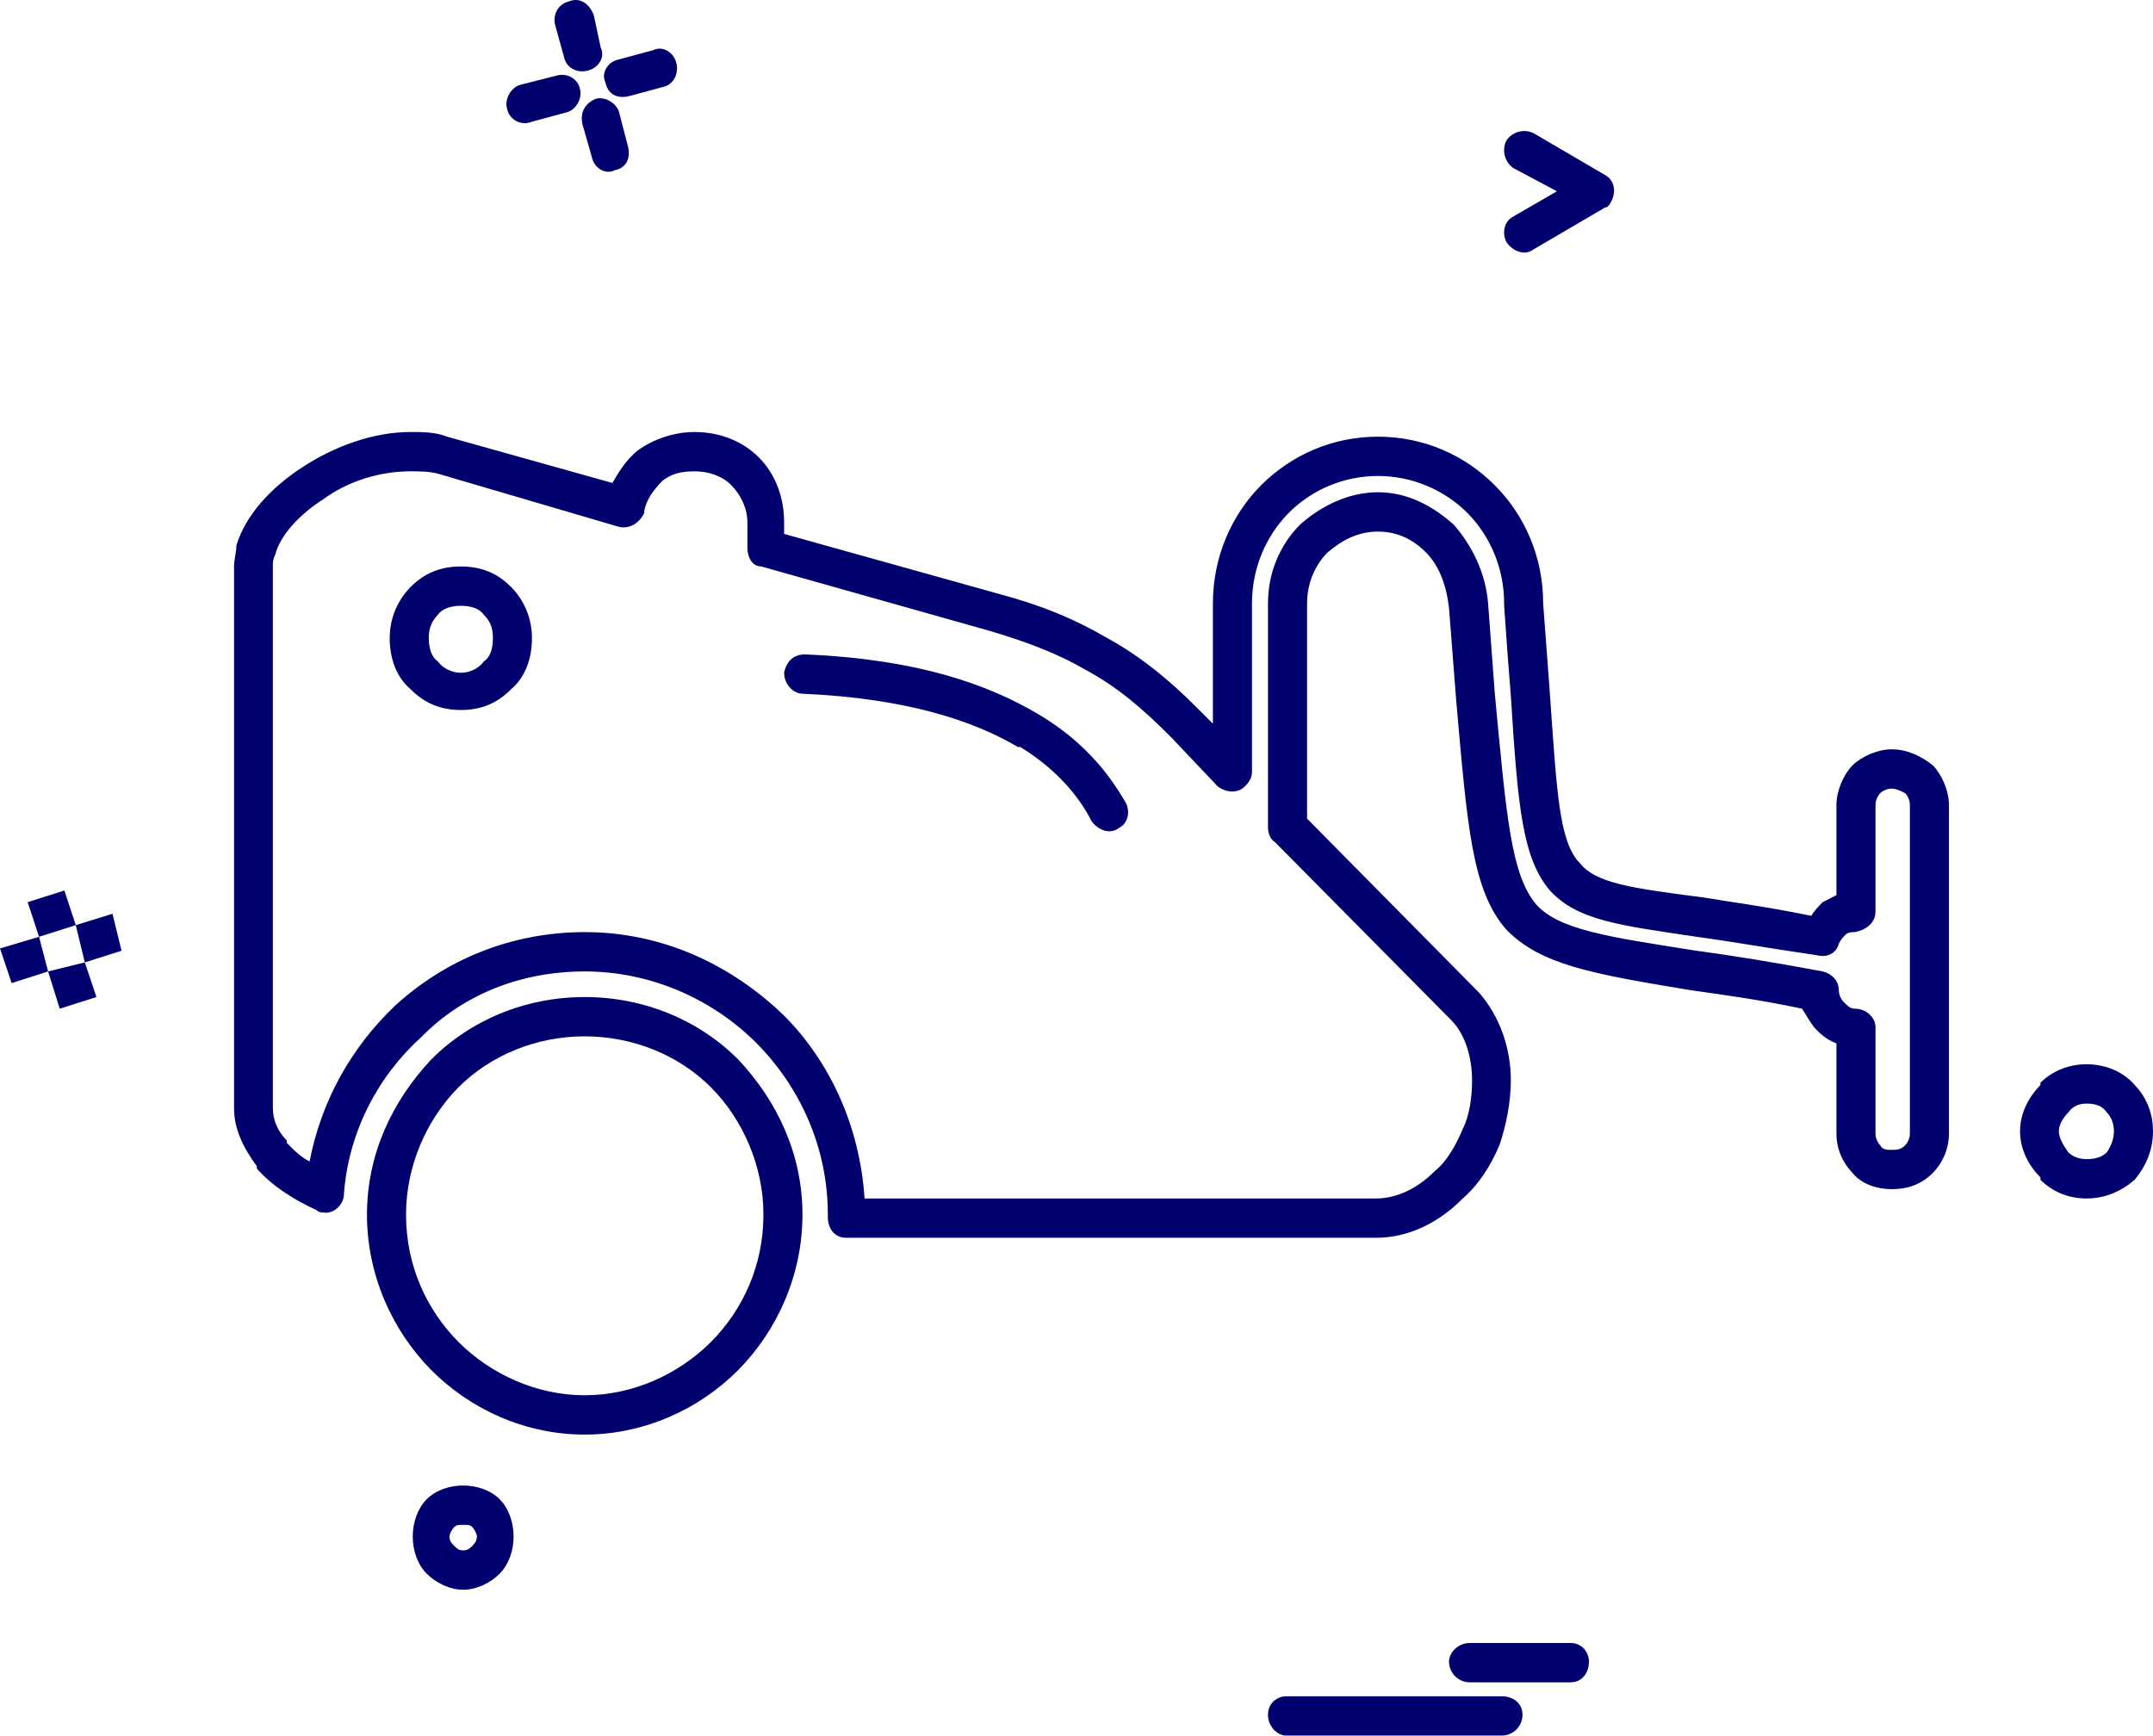
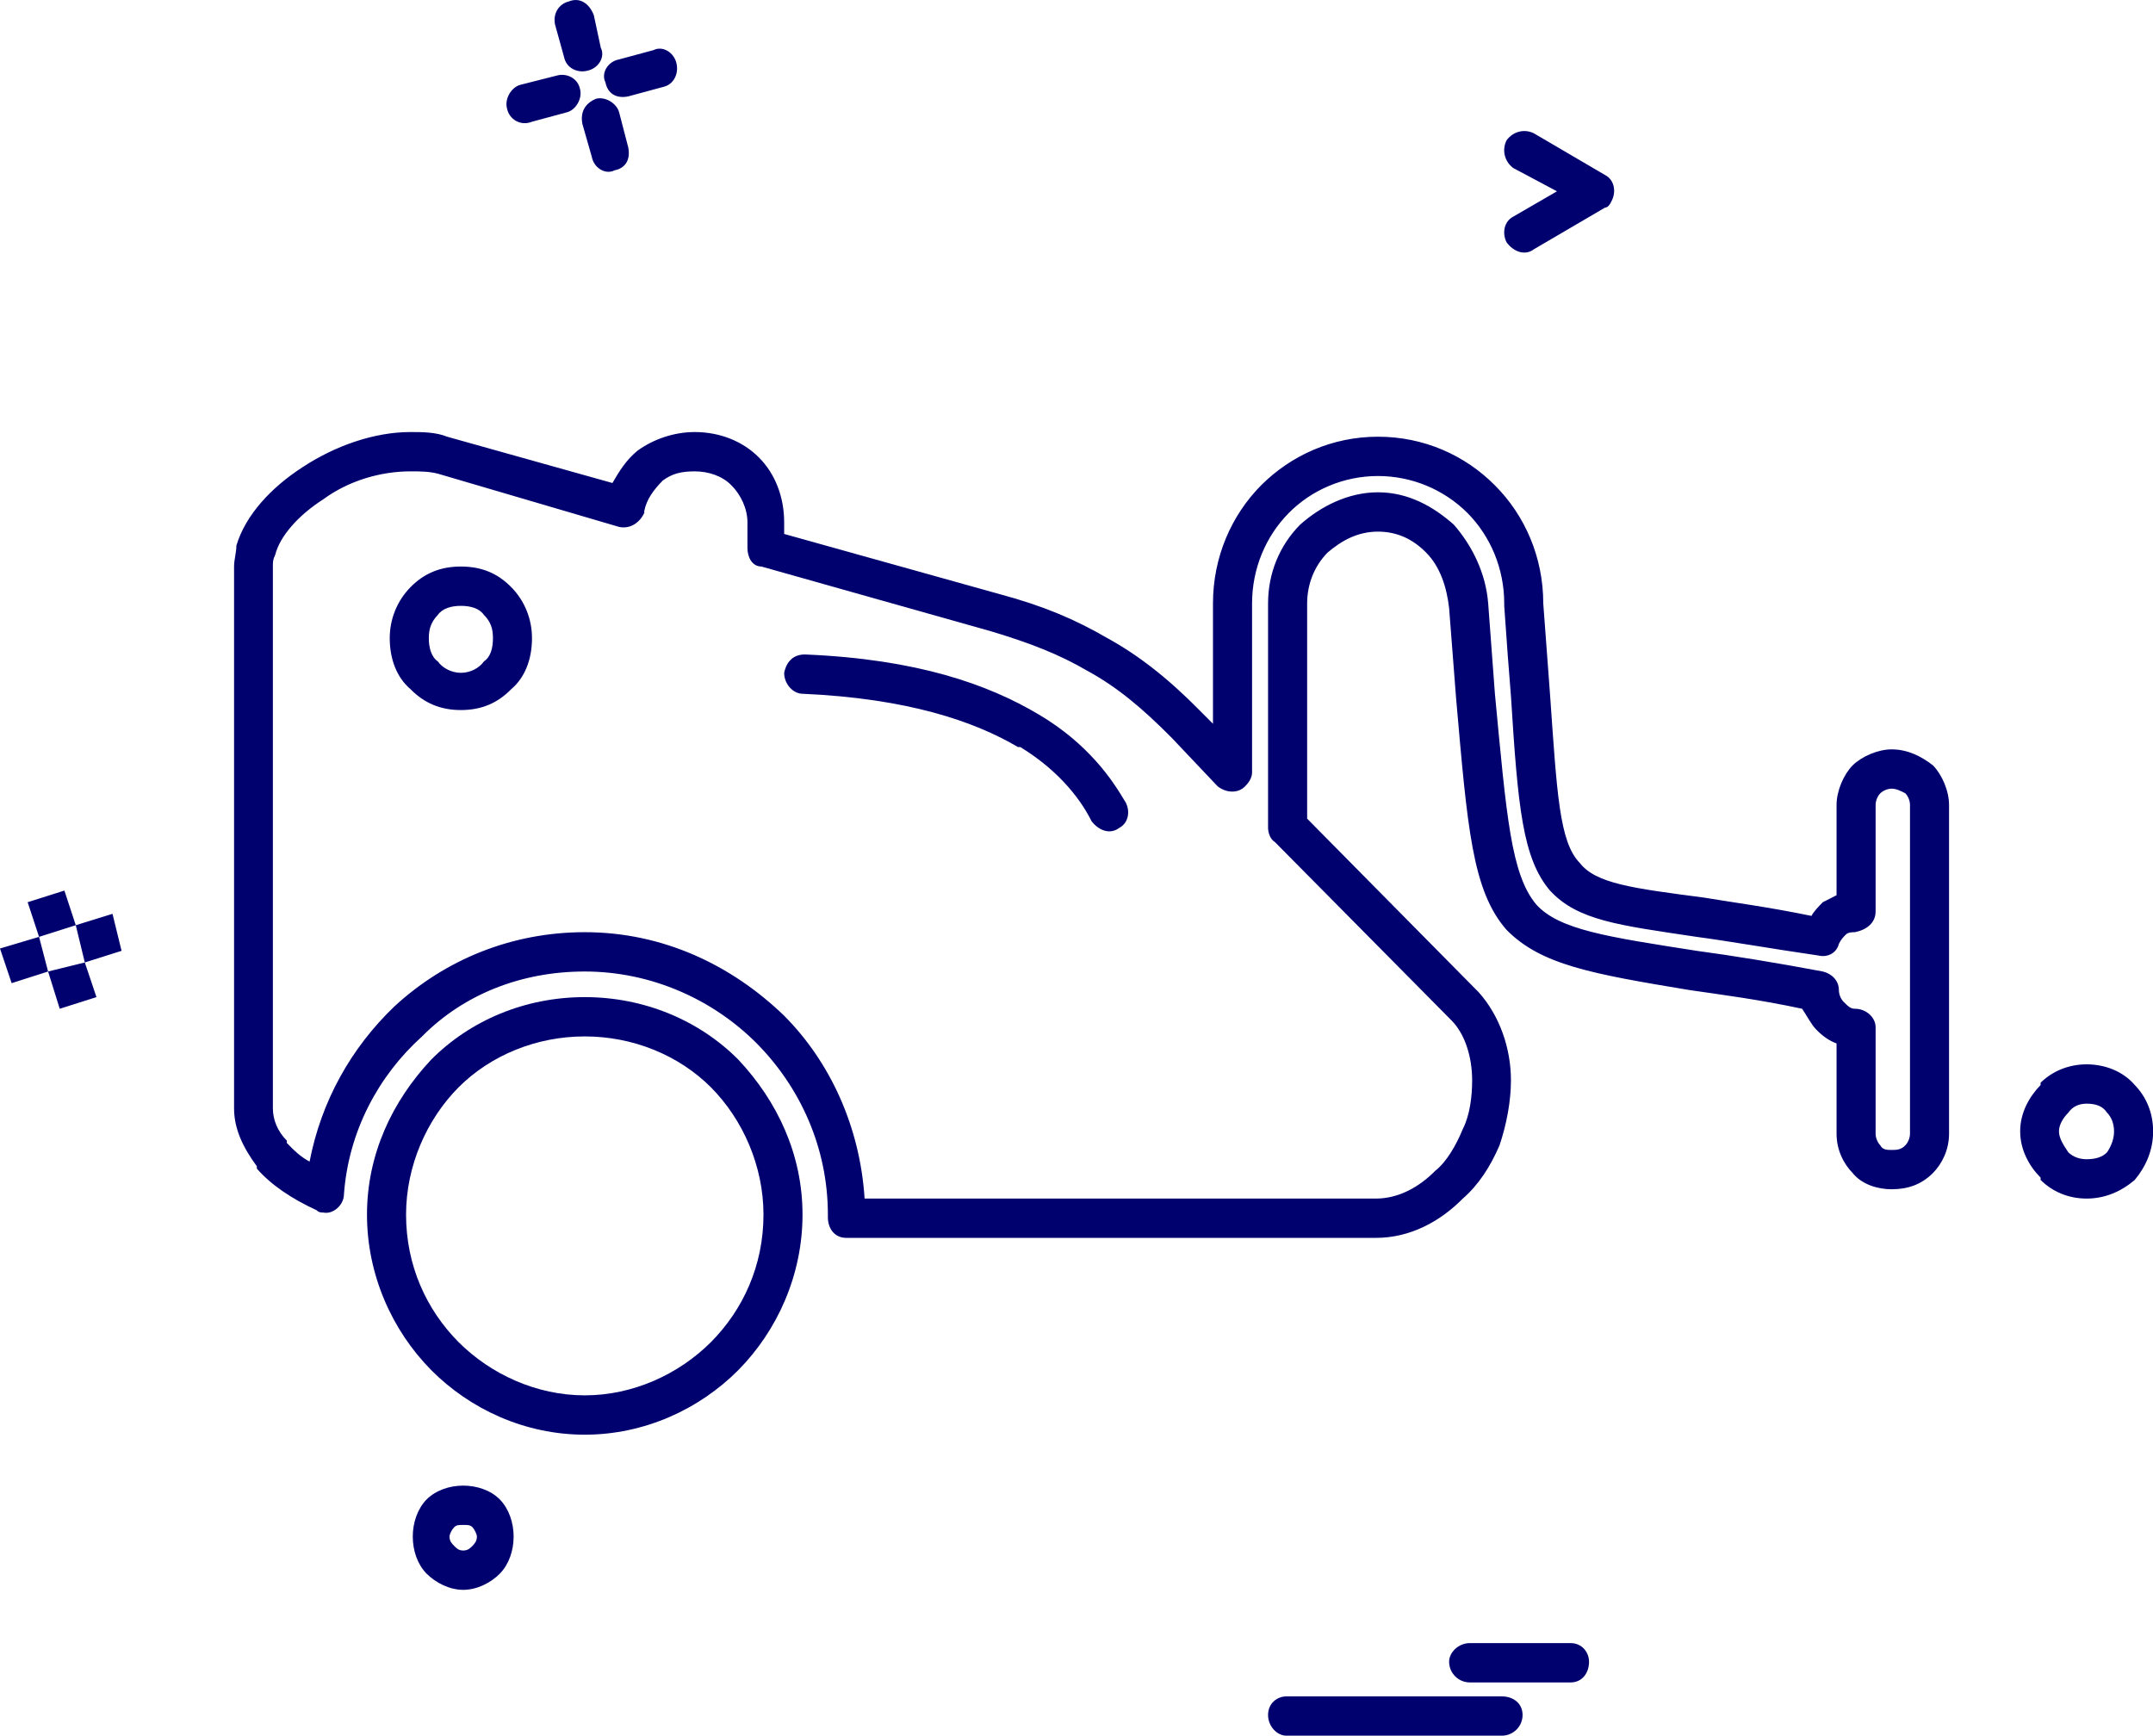
- <svg xmlns="http://www.w3.org/2000/svg" width="37.594mm" height="30.308mm" viewBox="0 0 37.594 30.308" version="1.1" id="svg1" xml:space="preserve" fill="#00006f">
-   <defs id="defs1" />
-   <g id="layer1" transform="translate(-37.17216,-84.53989)">
-     <g id="g1" transform="matrix(0.07342556,0,0,0.07342556,37.17216,80.8971)">
-       <g id="g19">
-         <g id="g18">
-           <g id="g17">
-             <g id="g16">
-               <path d="m 502.708,318.658 c 0,-1.658 -0.552,-3.322 -1.657,-4.427 -1.045,-1.598 -2.709,-2.15 -4.859,-2.15 -1.657,0 -3.262,0.553 -4.365,2.15 -1.105,1.104 -2.217,2.769 -2.217,4.427 0,1.663 1.111,3.321 2.217,4.984 1.104,1.105 2.708,1.657 4.365,1.657 2.15,0 3.814,-0.552 4.859,-1.657 1.105,-1.663 1.657,-3.321 1.657,-4.984 z m 4.925,-11.01 c 2.703,2.769 4.367,6.583 4.367,11.01 0,4.432 -1.664,8.306 -4.367,11.562 -3.261,2.769 -7.074,4.432 -11.441,4.432 -4.365,0 -8.18,-1.663 -10.948,-4.432 v -0.553 c -2.703,-2.703 -4.858,-6.577 -4.858,-11.009 0,-4.427 2.155,-8.241 4.858,-11.01 v -0.552 c 2.769,-2.703 6.583,-4.367 10.948,-4.367 4.367,0 8.672,1.665 11.441,4.919 z" id="path1" />
-               <path d="m 373.495,440.369 c 2.71,0 4.367,2.217 4.367,4.433 0,2.703 -1.657,4.919 -4.367,4.919 h -23.981 c -2.709,0 -4.925,-2.216 -4.925,-4.919 0,-2.216 2.216,-4.433 4.925,-4.433 z" id="path2" />
-               <path d="m 381.676,98.977 -16.913,9.904 c -2.15,1.658 -4.919,0.553 -6.517,-1.663 -1.111,-2.211 -0.553,-4.979 1.598,-6.09 l 10.396,-6.024 -10.396,-5.537 c -2.15,-1.598 -2.709,-4.366 -1.598,-6.577 1.598,-2.216 4.366,-2.769 6.517,-1.664 l 16.913,9.903 c 2.155,1.105 2.709,3.874 1.597,6.09 -0.492,1.105 -1.045,1.658 -1.597,1.658 z" id="path3" />
-               <path d="m 357.135,453.042 c 2.709,0 4.925,1.657 4.925,4.427 0,2.708 -2.216,4.918 -4.925,4.918 h -51.231 c -2.21,0 -4.366,-2.21 -4.366,-4.918 0,-2.77 2.156,-4.427 4.366,-4.427 z" id="path4" />
-               <path d="m 267.711,240.489 c 1.111,2.217 0.559,4.919 -1.597,6.03 -2.211,1.658 -4.919,0.553 -6.577,-1.663 -2.156,-4.367 -7.074,-11.563 -16.913,-17.586 h -0.558 c -10.331,-6.09 -26.139,-11.562 -51.231,-12.673 -2.149,0 -4.366,-2.21 -4.366,-4.979 0.559,-2.709 2.217,-4.366 4.925,-4.366 26.75,1.104 43.604,7.135 55.598,14.264 6.023,3.567 10.33,7.441 13.651,11.135 3.26,3.628 5.411,7.07 7.068,9.838 z" id="path5" />
-               <path d="m 160.889,64.785 c 0.486,2.209 -0.559,4.979 -3.321,5.532 l -8.18,2.216 c -2.709,0.552 -4.859,-0.553 -5.412,-3.322 -1.11,-2.216 0.553,-4.984 3.256,-5.478 l 8.18,-2.209 c 2.155,-1.106 4.918,0.552 5.477,3.261 z" id="path6" />
-               <path d="m 149.388,84.646 c 0.552,2.769 -0.493,4.919 -3.262,5.472 -2.15,1.111 -4.919,-0.552 -5.411,-3.255 l -2.217,-7.753 c -0.552,-2.763 0.553,-4.919 3.262,-6.024 2.216,-0.552 4.919,1.105 5.472,3.261 z" id="path7" />
-               <path d="m 134.132,63.181 -2.149,-7.748 c -0.553,-2.769 1.045,-4.919 3.255,-5.472 2.709,-1.111 4.925,0.553 5.97,3.256 l 1.658,7.753 c 1.11,2.21 -0.553,4.919 -3.256,5.472 -2.216,0.552 -4.925,-0.552 -5.478,-3.261 z" id="path8" />
-               <path d="m 137.946,70.868 c 0.552,2.216 -1.045,4.985 -3.262,5.478 l -8.18,2.21 c -2.703,1.111 -5.472,-0.553 -5.964,-3.255 -0.553,-2.216 1.045,-4.984 3.261,-5.538 l 8.732,-2.216 c 2.152,-0.553 4.861,0.558 5.413,3.321 z" id="path9" />
-               <path d="m 113.405,415.029 c 0,-0.552 -0.552,-1.657 -1.045,-2.21 -0.552,-0.552 -1.105,-0.552 -2.21,-0.552 -1.111,0 -1.604,0 -2.156,0.552 -0.552,0.553 -1.105,1.658 -1.105,2.21 0,1.113 0.553,1.664 1.105,2.217 0.553,0.554 1.045,1.106 2.156,1.106 1.105,0 1.658,-0.553 2.21,-1.106 0.493,-0.553 1.045,-1.103 1.045,-2.217 z m -15.249,0 c 0,-3.255 1.105,-6.576 3.255,-8.792 2.216,-2.216 5.478,-3.321 8.739,-3.321 3.255,0 6.576,1.105 8.732,3.321 2.15,2.216 3.255,5.537 3.255,8.792 0,3.323 -1.104,6.584 -3.255,8.799 -2.156,2.21 -5.478,3.875 -8.732,3.875 -3.261,0 -6.522,-1.665 -8.739,-3.875 -2.149,-2.215 -3.255,-5.475 -3.255,-8.799 z" id="path10" />
-               <path d="m 117.22,201.379 c 0,-2.217 -0.493,-3.881 -2.15,-5.538 -1.111,-1.598 -3.261,-2.15 -5.478,-2.15 -2.15,0 -4.366,0.553 -5.472,2.15 -1.597,1.657 -2.15,3.321 -2.15,5.538 0,2.21 0.553,4.426 2.15,5.531 1.105,1.598 3.322,2.709 5.472,2.709 2.216,0 4.366,-1.111 5.478,-2.709 1.657,-1.105 2.15,-3.321 2.15,-5.531 z m -7.628,17.093 c -4.859,0 -8.733,-1.658 -11.988,-4.979 -3.261,-2.769 -4.925,-7.135 -4.925,-12.113 0,-4.433 1.664,-8.8 4.925,-12.12 3.255,-3.321 7.129,-4.919 11.988,-4.919 4.925,0 8.732,1.598 11.994,4.919 3.261,3.32 4.919,7.688 4.919,12.12 0,4.979 -1.658,9.345 -4.919,12.113 -3.262,3.32 -7.069,4.979 -11.994,4.979 z" id="path11" />
-               <path d="m 87.268,338.466 c 0,-14.271 5.97,-26.943 15.255,-36.842 9.285,-9.351 22.324,-14.882 36.528,-14.882 14.15,0 27.249,5.531 36.535,14.882 9.285,9.898 15.249,22.571 15.249,36.842 0,14.324 -5.964,27.55 -15.249,36.96 -9.286,9.347 -22.385,15.377 -36.535,15.377 -14.204,0 -27.243,-6.03 -36.528,-15.377 -9.286,-9.41 -15.255,-22.636 -15.255,-36.96 z m 21.771,-30.265 c -7.627,7.688 -12.48,18.763 -12.48,30.265 0,12.114 4.853,22.632 12.48,30.317 7.688,7.688 18.576,12.668 30.012,12.668 11.441,0 22.324,-4.98 30.013,-12.668 7.627,-7.686 12.486,-18.203 12.486,-30.317 0,-11.502 -4.859,-22.576 -12.486,-30.265 -7.688,-7.688 -18.571,-12.113 -30.013,-12.113 -11.436,0 -22.324,4.426 -30.012,12.113 z" id="path12" />
-               <path d="m 97.604,152.358 c 2.763,0 6.024,0 8.732,1.11 l 39.298,11.01 c 1.598,-2.77 3.261,-5.478 5.964,-7.688 3.813,-2.769 8.732,-4.432 13.591,-4.432 6.03,0 11.502,2.216 15.316,6.09 3.813,3.813 5.964,9.351 5.964,15.375 v 2.769 l 51.298,14.33 c 10.33,2.769 17.957,6.024 25.578,10.457 7.076,3.874 14.212,9.345 21.838,17.093 l 3.256,3.261 v -28.6 c 0,-11.01 4.366,-20.968 11.441,-28.103 7.135,-7.135 16.912,-11.562 27.796,-11.562 10.948,0 20.727,4.427 27.802,11.562 7.135,7.135 11.502,17.093 11.502,28.103 l 1.597,21.465 c 1.664,23.682 2.216,35.243 7.075,40.223 3.814,4.918 12.547,6.029 29.46,8.24 6.576,1.11 15.248,2.216 25.646,4.365 0.552,-1.045 1.597,-2.149 2.702,-3.255 1.11,-0.559 2.217,-1.11 3.262,-1.663 v -21.466 c 0,-3.321 1.658,-7.195 3.813,-9.405 2.211,-2.156 6.024,-3.814 9.285,-3.814 3.814,0 7.075,1.658 9.838,3.814 2.156,2.21 3.813,6.084 3.813,9.405 v 78.168 c 0,3.88 -1.657,7.135 -3.813,9.352 -2.763,2.77 -6.023,3.875 -9.838,3.875 -3.261,0 -7.074,-1.105 -9.285,-3.875 -2.155,-2.217 -3.813,-5.472 -3.813,-9.352 v -21.459 c -1.598,-0.553 -3.262,-1.663 -4.858,-3.321 -1.105,-1.111 -2.217,-3.261 -3.322,-4.919 -10.33,-2.216 -19.063,-3.321 -26.69,-4.432 -23.436,-3.875 -35.424,-6.024 -43.604,-14.331 -8.18,-9.345 -9.291,-24.229 -11.994,-55.039 l -1.663,-21.466 c -0.553,-4.984 -2.15,-9.903 -5.472,-13.225 -3.261,-3.321 -7.075,-4.979 -11.441,-4.979 -4.919,0 -8.732,2.21 -11.988,4.979 -3.262,3.321 -4.859,7.688 -4.859,12.114 v 51.17 l 40.836,41.328 c 4.918,5.538 7.627,13.226 7.627,20.912 0,4.979 -1.045,10.457 -2.709,15.437 -2.149,4.984 -4.918,9.352 -8.732,12.672 -5.411,5.473 -12.546,9.346 -20.661,9.346 H 201.231 c -2.769,0 -4.366,-2.21 -4.366,-4.919 v -0.612 c 0,-15.935 -6.583,-30.265 -16.913,-40.715 -10.397,-10.456 -25.094,-17.1 -40.901,-17.1 -15.249,0 -28.9,5.538 -38.684,15.437 -10.391,9.351 -17.465,22.57 -18.571,37.453 0,2.769 -2.708,4.925 -4.918,4.433 -0.493,0 -1.045,0 -1.604,-0.559 -6.023,-2.764 -10.883,-6.084 -14.204,-9.899 v -0.552 c -3.261,-4.433 -5.411,-8.858 -5.411,-13.777 V 184.34 c 0,-1.658 0.552,-3.321 0.552,-4.979 2.15,-7.195 8.18,-13.777 15.808,-18.696 7.627,-4.986 16.852,-8.307 25.585,-8.307 z M 93.79,288.952 c 11.994,-11.069 27.796,-17.652 45.261,-17.652 18.517,0 34.871,7.755 47.418,19.869 10.949,11.009 18.023,26.384 19.129,43.482 h 121.591 c 5.413,0 10.331,-2.768 14.146,-6.642 2.702,-2.157 4.918,-6.03 6.516,-9.904 1.664,-3.262 2.217,-7.688 2.217,-11.563 0,-5.471 -1.664,-11.009 -4.92,-14.27 l -42.005,-42.433 c -1.046,-0.552 -1.604,-2.217 -1.604,-3.321 v -53.387 c 0,-7.195 2.709,-13.772 7.628,-18.757 4.919,-4.366 11.441,-7.688 18.511,-7.688 7.136,0 13.105,3.322 18.024,7.688 4.366,4.984 7.627,11.562 8.18,18.757 l 1.598,21.465 c 2.769,29.153 3.813,42.931 9.837,50.126 5.478,6.024 16.913,7.688 38.133,11.009 8.24,1.105 18.577,2.77 30.012,4.919 2.217,0.553 3.813,2.216 3.813,4.428 0,1.11 0.554,2.216 1.106,2.768 1.109,1.105 1.663,1.664 2.708,1.664 2.769,0 4.919,2.149 4.919,4.366 v 25.333 c 0,1.111 0.553,2.216 1.111,2.77 0.552,1.11 1.657,1.11 2.702,1.11 1.105,0 2.217,0 3.262,-1.11 0.553,-0.554 1.104,-1.658 1.104,-2.77 v -78.168 c 0,-1.105 -0.552,-2.21 -1.104,-2.763 -1.045,-0.559 -2.156,-1.111 -3.262,-1.111 -1.045,0 -2.15,0.553 -2.702,1.111 -0.559,0.553 -1.111,1.657 -1.111,2.763 v 25.339 c 0,2.709 -2.15,4.367 -4.919,4.919 -0.553,0 -1.599,0 -2.15,0.559 -0.558,0.554 -1.11,1.105 -1.664,2.211 -0.552,2.216 -2.703,3.32 -4.919,2.769 -11.441,-1.657 -20.666,-3.321 -28.906,-4.426 -18.511,-2.77 -28.288,-3.874 -34.871,-11.009 -6.517,-7.688 -7.628,-19.803 -9.285,-46.253 -0.492,-6.084 -1.045,-13.22 -1.598,-21.46 v -0.558 c 0,-8.301 -3.261,-15.988 -8.738,-21.525 -5.472,-5.472 -13.099,-8.793 -21.279,-8.793 -8.174,0 -15.802,3.321 -21.213,8.793 -5.478,5.537 -8.733,13.225 -8.733,21.525 v 40.161 c 0,1.105 -0.559,2.217 -1.663,3.321 -1.598,1.664 -4.366,1.664 -6.517,0 l -10.948,-11.561 c -7.076,-7.136 -13.04,-12.114 -20.176,-15.988 -6.516,-3.813 -13.591,-6.583 -22.876,-9.352 L 181.06,184.338 c -2.21,0 -3.321,-2.217 -3.321,-4.427 v -6.09 c 0,-3.262 -1.598,-6.583 -3.813,-8.793 -2.15,-2.216 -5.412,-3.321 -8.733,-3.321 -3.255,0 -5.411,0.553 -7.621,2.211 -2.156,2.216 -3.813,4.432 -4.366,7.2 v 0.487 c -1.051,2.216 -3.262,3.88 -5.97,3.32 l -43.111,-12.666 c -2.15,-0.553 -4.307,-0.553 -6.517,-0.553 -7.075,0 -14.702,2.211 -20.727,6.643 -5.97,3.813 -10.336,8.793 -11.441,13.219 -0.552,1.111 -0.552,1.664 -0.552,2.77 v 128.847 c 0,2.703 1.105,5.472 3.321,7.688 v 0.552 c 1.598,1.664 3.261,3.322 5.411,4.427 2.764,-14.33 9.834,-26.996 20.17,-36.9 z" id="path13" />
-               <polygon points="20.168,278.502 18.019,269.643 26.75,266.935 28.907,275.732 " id="polygon13" />
-               <polygon points="11.436,280.651 20.168,278.502 22.938,286.742 14.205,289.511 " id="polygon14" />
-               <polygon points="9.286,272.412 6.577,264.171 15.31,261.403 18.019,269.643 " id="polygon15" />
-               <polygon points="2.769,283.421 0,275.181 9.286,272.412 11.436,280.651 " id="polygon16" />
-             </g>
-           </g>
-         </g>
-       </g>
-     </g>
+ <svg xmlns="http://www.w3.org/2000/svg" xml:space="preserve" width="142.087" height="114.551" fill="#00006f" viewBox="0 0 37.594 30.308">
+   <g transform="translate(0 -3.643)scale(.07343)">
+     <path d="M502.708 318.658c0-1.658-.552-3.322-1.657-4.427-1.045-1.598-2.709-2.15-4.859-2.15-1.657 0-3.262.553-4.365 2.15-1.105 1.104-2.217 2.769-2.217 4.427 0 1.663 1.111 3.321 2.217 4.984 1.104 1.105 2.708 1.657 4.365 1.657 2.15 0 3.814-.552 4.859-1.657 1.105-1.663 1.657-3.321 1.657-4.984m4.925-11.01c2.703 2.769 4.367 6.583 4.367 11.01 0 4.432-1.664 8.306-4.367 11.562-3.261 2.769-7.074 4.432-11.441 4.432-4.365 0-8.18-1.663-10.948-4.432v-.553c-2.703-2.703-4.858-6.577-4.858-11.009 0-4.427 2.155-8.241 4.858-11.01v-.552c2.769-2.703 6.583-4.367 10.948-4.367 4.367 0 8.672 1.665 11.441 4.919M373.495 440.369c2.71 0 4.367 2.217 4.367 4.433 0 2.703-1.657 4.919-4.367 4.919h-23.981c-2.709 0-4.925-2.216-4.925-4.919 0-2.216 2.216-4.433 4.925-4.433zm8.181-341.392-16.913 9.904c-2.15 1.658-4.919.553-6.517-1.663-1.111-2.211-.553-4.979 1.598-6.09l10.396-6.024-10.396-5.537c-2.15-1.598-2.709-4.366-1.598-6.577 1.598-2.216 4.366-2.769 6.517-1.664l16.913 9.903c2.155 1.105 2.709 3.874 1.597 6.09-.492 1.105-1.045 1.658-1.597 1.658m-24.541 354.065c2.709 0 4.925 1.657 4.925 4.427 0 2.708-2.216 4.918-4.925 4.918h-51.231c-2.21 0-4.366-2.21-4.366-4.918 0-2.77 2.156-4.427 4.366-4.427zm-89.424-212.553c1.111 2.217.559 4.919-1.597 6.03-2.211 1.658-4.919.553-6.577-1.663-2.156-4.367-7.074-11.563-16.913-17.586h-.558c-10.331-6.09-26.139-11.562-51.231-12.673-2.149 0-4.366-2.21-4.366-4.979.559-2.709 2.217-4.366 4.925-4.366 26.75 1.104 43.604 7.135 55.598 14.264 6.023 3.567 10.33 7.441 13.651 11.135 3.26 3.628 5.411 7.07 7.068 9.838M160.889 64.785c.486 2.209-.559 4.979-3.321 5.532l-8.18 2.216c-2.709.552-4.859-.553-5.412-3.322-1.11-2.216.553-4.984 3.256-5.478l8.18-2.209c2.155-1.106 4.918.552 5.477 3.261m-11.501 19.861c.552 2.769-.493 4.919-3.262 5.472-2.15 1.111-4.919-.552-5.411-3.255l-2.217-7.753c-.552-2.763.553-4.919 3.262-6.024 2.216-.552 4.919 1.105 5.472 3.261zm-15.256-21.465-2.149-7.748c-.553-2.769 1.045-4.919 3.255-5.472 2.709-1.111 4.925.553 5.97 3.256l1.658 7.753c1.11 2.21-.553 4.919-3.256 5.472-2.216.552-4.925-.552-5.478-3.261m3.814 7.687c.552 2.216-1.045 4.985-3.262 5.478l-8.18 2.21c-2.703 1.111-5.472-.553-5.964-3.255-.553-2.216 1.045-4.984 3.261-5.538l8.732-2.216c2.152-.553 4.861.558 5.413 3.321m-24.541 344.161c0-.552-.552-1.657-1.045-2.21-.552-.552-1.105-.552-2.21-.552-1.111 0-1.604 0-2.156.552-.552.553-1.105 1.658-1.105 2.21 0 1.113.553 1.664 1.105 2.217.553.554 1.045 1.106 2.156 1.106 1.105 0 1.658-.553 2.21-1.106.493-.553 1.045-1.103 1.045-2.217m-15.249 0c0-3.255 1.105-6.576 3.255-8.792 2.216-2.216 5.478-3.321 8.739-3.321 3.255 0 6.576 1.105 8.732 3.321 2.15 2.216 3.255 5.537 3.255 8.792 0 3.323-1.104 6.584-3.255 8.799-2.156 2.21-5.478 3.875-8.732 3.875-3.261 0-6.522-1.665-8.739-3.875-2.149-2.215-3.255-5.475-3.255-8.799m19.064-213.65c0-2.217-.493-3.881-2.15-5.538-1.111-1.598-3.261-2.15-5.478-2.15-2.15 0-4.366.553-5.472 2.15-1.597 1.657-2.15 3.321-2.15 5.538 0 2.21.553 4.426 2.15 5.531 1.105 1.598 3.322 2.709 5.472 2.709 2.216 0 4.366-1.111 5.478-2.709 1.657-1.105 2.15-3.321 2.15-5.531m-7.628 17.093c-4.859 0-8.733-1.658-11.988-4.979-3.261-2.769-4.925-7.135-4.925-12.113 0-4.433 1.664-8.8 4.925-12.12 3.255-3.321 7.129-4.919 11.988-4.919 4.925 0 8.732 1.598 11.994 4.919 3.261 3.32 4.919 7.688 4.919 12.12 0 4.979-1.658 9.345-4.919 12.113-3.262 3.32-7.069 4.979-11.994 4.979M87.268 338.466c0-14.271 5.97-26.943 15.255-36.842 9.285-9.351 22.324-14.882 36.528-14.882 14.15 0 27.249 5.531 36.535 14.882 9.285 9.898 15.249 22.571 15.249 36.842 0 14.324-5.964 27.55-15.249 36.96-9.286 9.347-22.385 15.377-36.535 15.377-14.204 0-27.243-6.03-36.528-15.377-9.286-9.41-15.255-22.636-15.255-36.96m21.771-30.265c-7.627 7.688-12.48 18.763-12.48 30.265 0 12.114 4.853 22.632 12.48 30.317 7.688 7.688 18.576 12.668 30.012 12.668 11.441 0 22.324-4.98 30.013-12.668 7.627-7.686 12.486-18.203 12.486-30.317 0-11.502-4.859-22.576-12.486-30.265-7.688-7.688-18.571-12.113-30.013-12.113-11.436 0-22.324 4.426-30.012 12.113" />
+     <path d="M97.604 152.358c2.763 0 6.024 0 8.732 1.11l39.298 11.01c1.598-2.77 3.261-5.478 5.964-7.688 3.813-2.769 8.732-4.432 13.591-4.432 6.03 0 11.502 2.216 15.316 6.09 3.813 3.813 5.964 9.351 5.964 15.375v2.769l51.298 14.33c10.33 2.769 17.957 6.024 25.578 10.457 7.076 3.874 14.212 9.345 21.838 17.093l3.256 3.261v-28.6c0-11.01 4.366-20.968 11.441-28.103 7.135-7.135 16.912-11.562 27.796-11.562 10.948 0 20.727 4.427 27.802 11.562 7.135 7.135 11.502 17.093 11.502 28.103l1.597 21.465c1.664 23.682 2.216 35.243 7.075 40.223 3.814 4.918 12.547 6.029 29.46 8.24 6.576 1.11 15.248 2.216 25.646 4.365.552-1.045 1.597-2.149 2.702-3.255 1.11-.559 2.217-1.11 3.262-1.663v-21.466c0-3.321 1.658-7.195 3.813-9.405 2.211-2.156 6.024-3.814 9.285-3.814 3.814 0 7.075 1.658 9.838 3.814 2.156 2.21 3.813 6.084 3.813 9.405v78.168c0 3.88-1.657 7.135-3.813 9.352-2.763 2.77-6.023 3.875-9.838 3.875-3.261 0-7.074-1.105-9.285-3.875-2.155-2.217-3.813-5.472-3.813-9.352v-21.459c-1.598-.553-3.262-1.663-4.858-3.321-1.105-1.111-2.217-3.261-3.322-4.919-10.33-2.216-19.063-3.321-26.69-4.432-23.436-3.875-35.424-6.024-43.604-14.331-8.18-9.345-9.291-24.229-11.994-55.039l-1.663-21.466c-.553-4.984-2.15-9.903-5.472-13.225q-4.892-4.98-11.441-4.979c-4.919 0-8.732 2.21-11.988 4.979-3.262 3.321-4.859 7.688-4.859 12.114v51.17l40.836 41.328c4.918 5.538 7.627 13.226 7.627 20.912 0 4.979-1.045 10.457-2.709 15.437-2.149 4.984-4.918 9.352-8.732 12.672-5.411 5.473-12.546 9.346-20.661 9.346H201.231c-2.769 0-4.366-2.21-4.366-4.919v-.612c0-15.935-6.583-30.265-16.913-40.715-10.397-10.456-25.094-17.1-40.901-17.1-15.249 0-28.9 5.538-38.684 15.437-10.391 9.351-17.465 22.57-18.571 37.453 0 2.769-2.708 4.925-4.918 4.433-.493 0-1.045 0-1.604-.559-6.023-2.764-10.883-6.084-14.204-9.899v-.552c-3.261-4.433-5.411-8.858-5.411-13.777V184.34c0-1.658.552-3.321.552-4.979 2.15-7.195 8.18-13.777 15.808-18.696 7.627-4.986 16.852-8.307 25.585-8.307M93.79 288.952c11.994-11.069 27.796-17.652 45.261-17.652 18.517 0 34.871 7.755 47.418 19.869 10.949 11.009 18.023 26.384 19.129 43.482h121.591c5.413 0 10.331-2.768 14.146-6.642 2.702-2.157 4.918-6.03 6.516-9.904 1.664-3.262 2.217-7.688 2.217-11.563 0-5.471-1.664-11.009-4.92-14.27l-42.005-42.433c-1.046-.552-1.604-2.217-1.604-3.321v-53.387c0-7.195 2.709-13.772 7.628-18.757 4.919-4.366 11.441-7.688 18.511-7.688 7.136 0 13.105 3.322 18.024 7.688 4.366 4.984 7.627 11.562 8.18 18.757l1.598 21.465c2.769 29.153 3.813 42.931 9.837 50.126 5.478 6.024 16.913 7.688 38.133 11.009 8.24 1.105 18.577 2.77 30.012 4.919 2.217.553 3.813 2.216 3.813 4.428 0 1.11.554 2.216 1.106 2.768 1.109 1.105 1.663 1.664 2.708 1.664 2.769 0 4.919 2.149 4.919 4.366v25.333c0 1.111.553 2.216 1.111 2.77.552 1.11 1.657 1.11 2.702 1.11 1.105 0 2.217 0 3.262-1.11.553-.554 1.104-1.658 1.104-2.77v-78.168c0-1.105-.552-2.21-1.104-2.763-1.045-.559-2.156-1.111-3.262-1.111-1.045 0-2.15.553-2.702 1.111-.559.553-1.111 1.657-1.111 2.763v25.339c0 2.709-2.15 4.367-4.919 4.919-.553 0-1.599 0-2.15.559-.558.554-1.11 1.105-1.664 2.211-.552 2.216-2.703 3.32-4.919 2.769-11.441-1.657-20.666-3.321-28.906-4.426-18.511-2.77-28.288-3.874-34.871-11.009-6.517-7.688-7.628-19.803-9.285-46.253-.492-6.084-1.045-13.22-1.598-21.46v-.558c0-8.301-3.261-15.988-8.738-21.525a30.15 30.15 0 0 0-21.279-8.793c-8.174 0-15.802 3.321-21.213 8.793-5.478 5.537-8.733 13.225-8.733 21.525v40.161c0 1.105-.559 2.217-1.663 3.321-1.598 1.664-4.366 1.664-6.517 0l-10.948-11.561c-7.076-7.136-13.04-12.114-20.176-15.988-6.516-3.813-13.591-6.583-22.876-9.352l-54.493-15.375c-2.21 0-3.321-2.217-3.321-4.427v-6.09c0-3.262-1.598-6.583-3.813-8.793-2.15-2.216-5.412-3.321-8.733-3.321-3.255 0-5.411.553-7.621 2.211-2.156 2.216-3.813 4.432-4.366 7.2v.487c-1.051 2.216-3.262 3.88-5.97 3.32l-43.111-12.666c-2.15-.553-4.307-.553-6.517-.553-7.075 0-14.702 2.211-20.727 6.643-5.97 3.813-10.336 8.793-11.441 13.219-.552 1.111-.552 1.664-.552 2.77v128.847c0 2.703 1.105 5.472 3.321 7.688v.552c1.598 1.664 3.261 3.322 5.411 4.427 2.764-14.33 9.834-26.996 20.17-36.9m-73.622-10.45-2.149-8.859 8.731-2.708 2.157 8.797zm-8.732 2.149 8.732-2.149 2.77 8.24-8.733 2.769zm-2.15-8.239-2.709-8.241 8.733-2.768 2.709 8.24zm-6.517 11.009L0 275.181l9.286-2.769 2.15 8.239z" />
  </g>
</svg>
